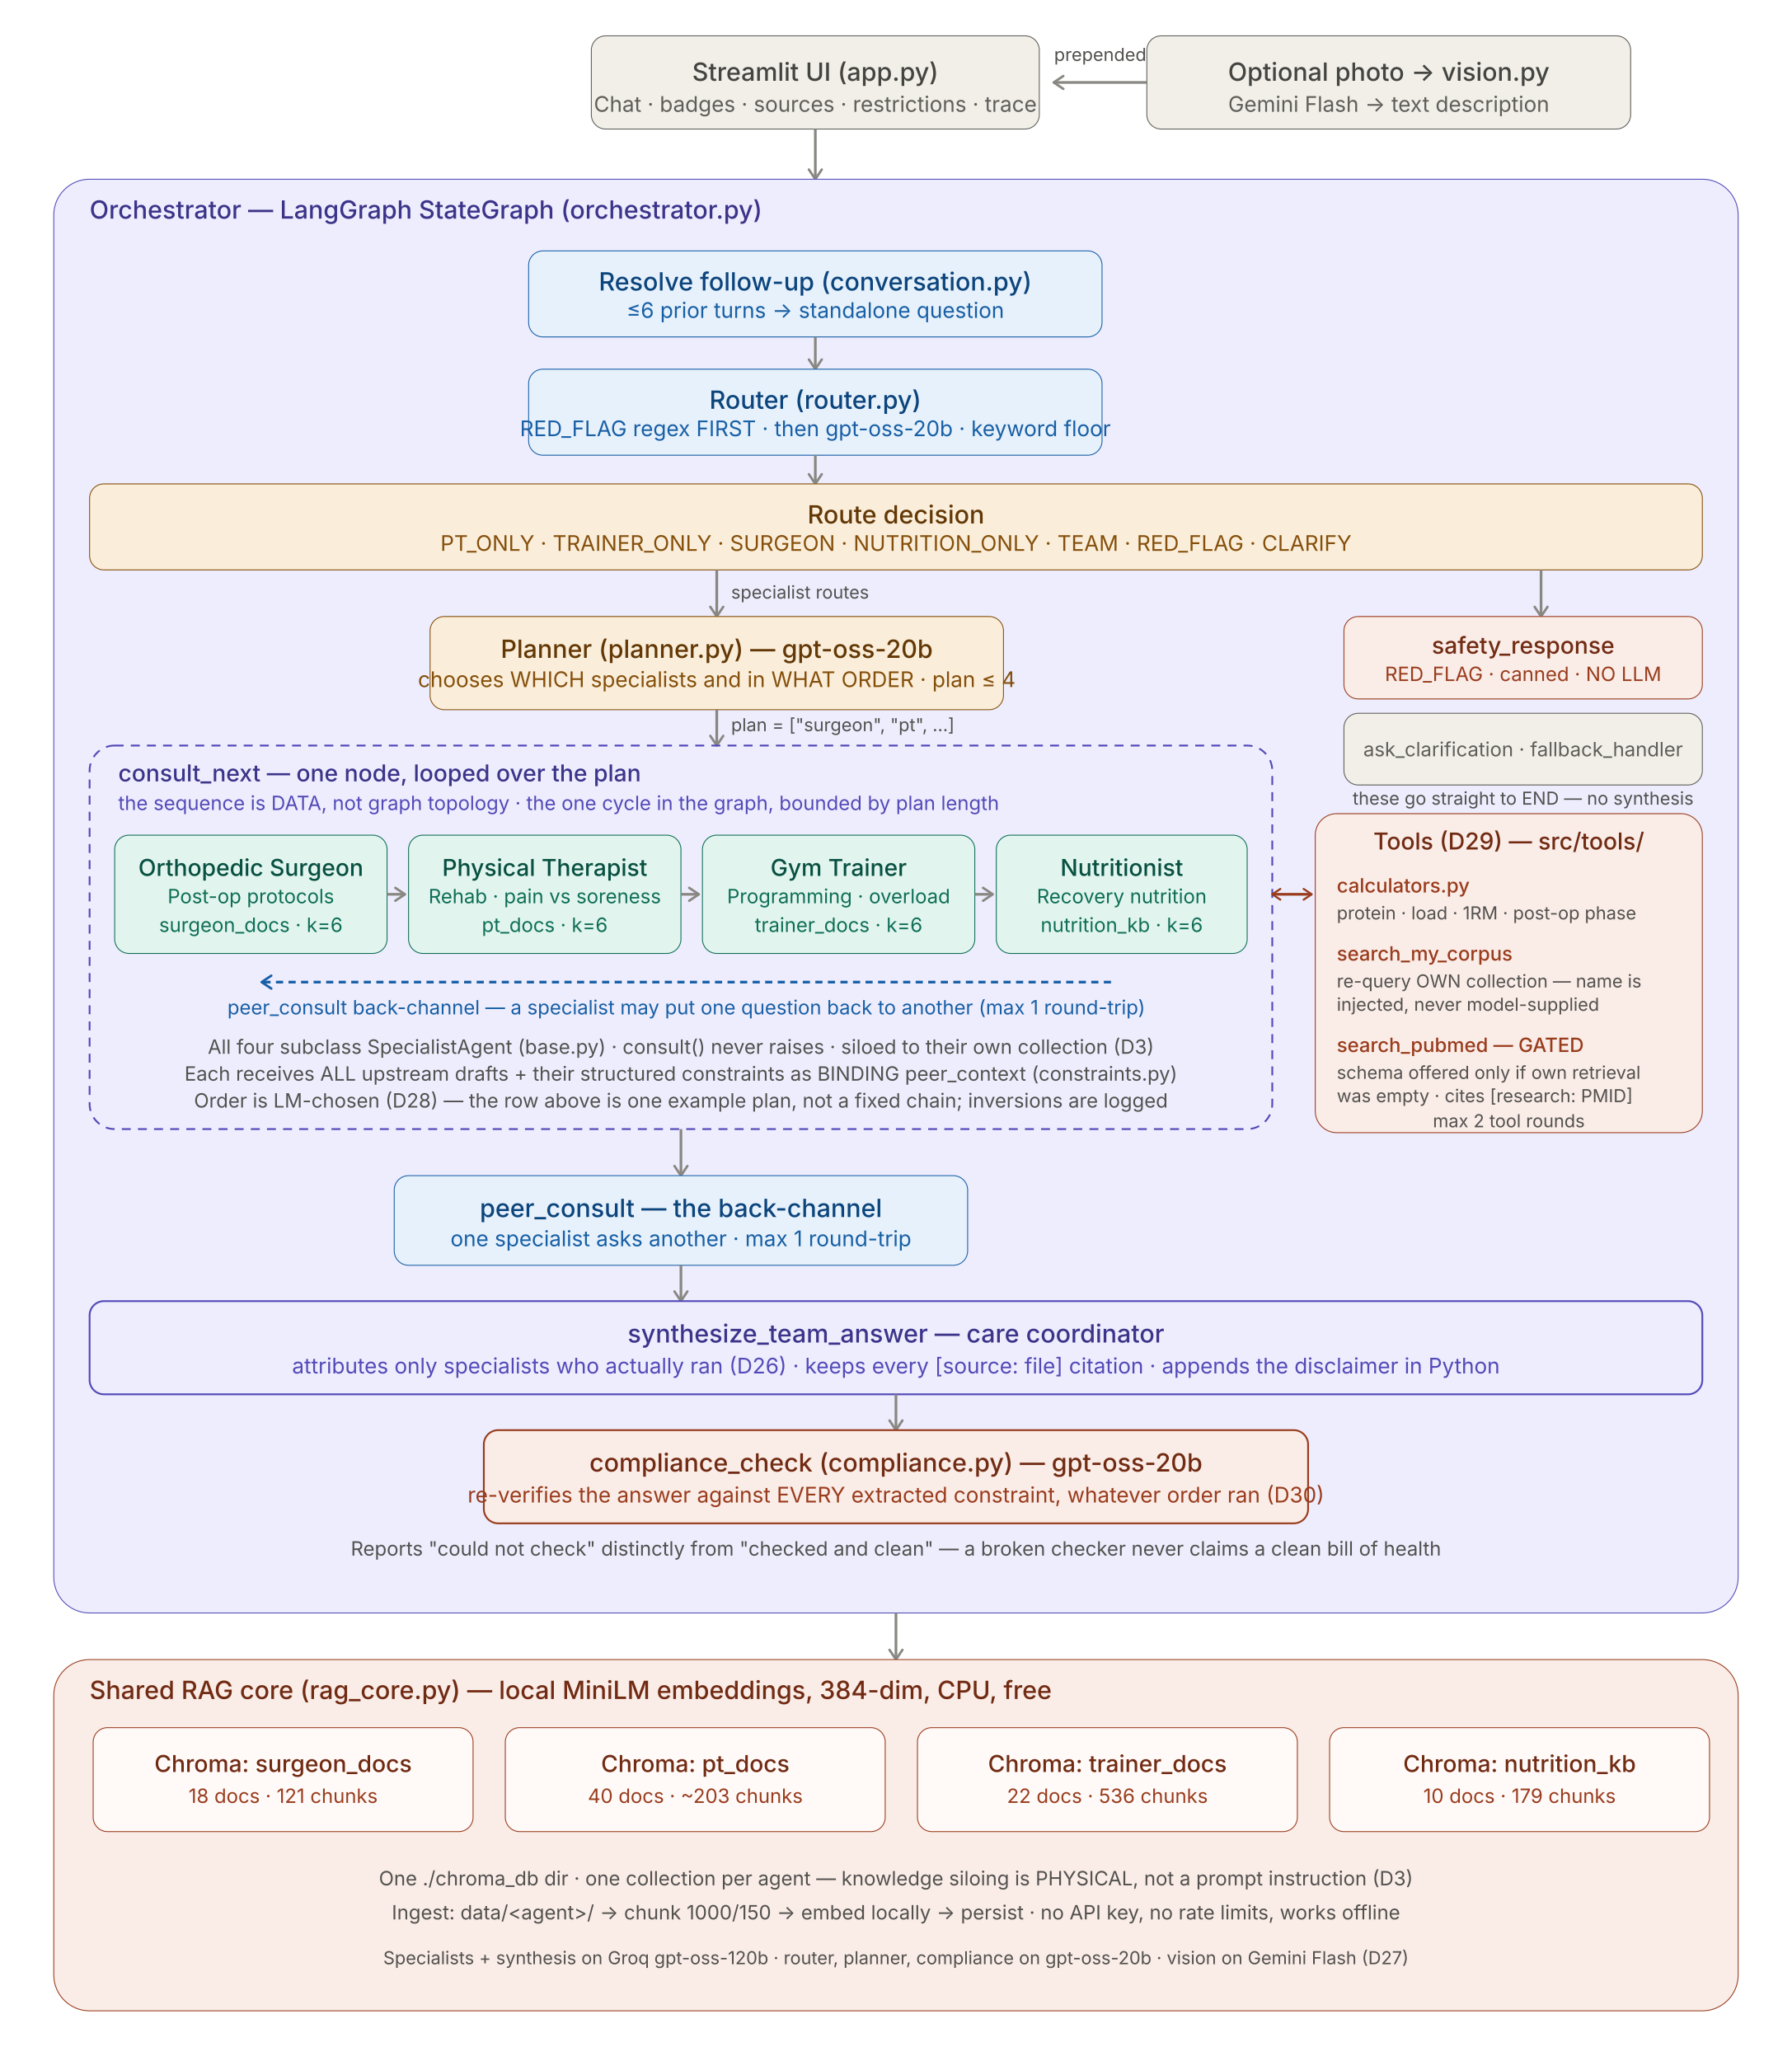
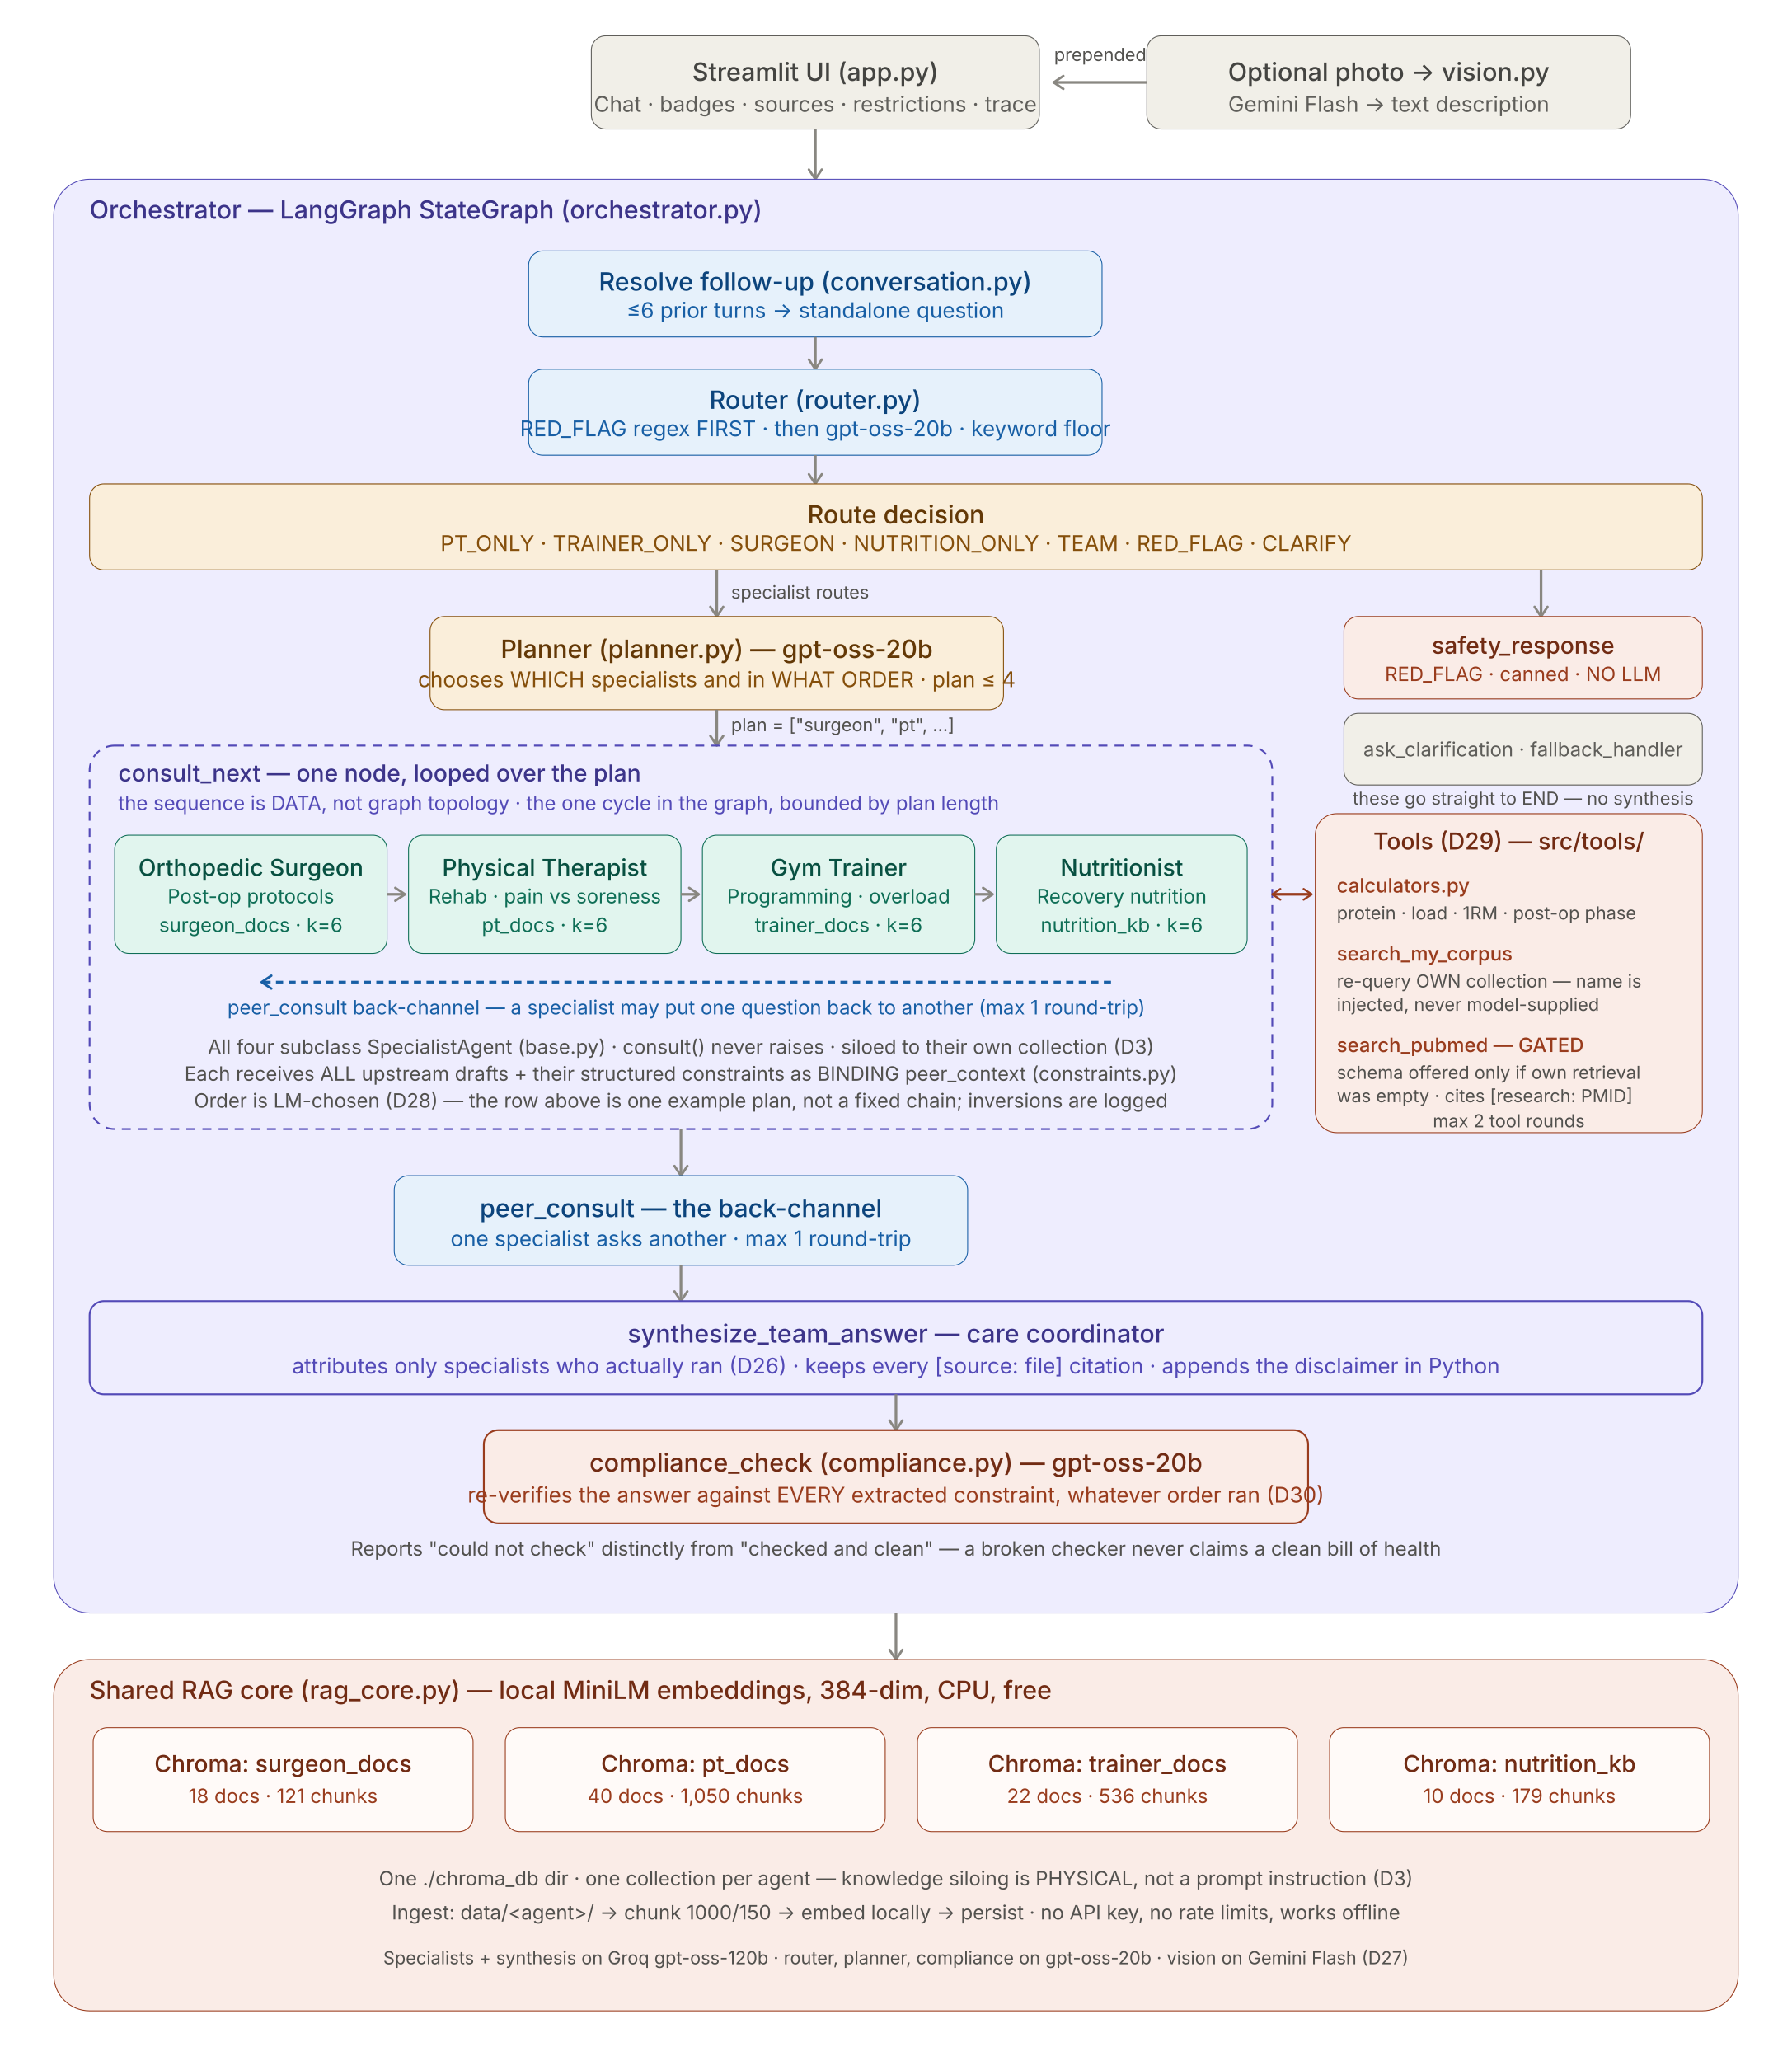
<svg xmlns="http://www.w3.org/2000/svg" width="100%" viewBox="0 0 1000 1150" role="img">
  <defs>
    <marker id="arrow" viewBox="0 0 10 10" refX="8" refY="5" markerWidth="6" markerHeight="6" orient="auto-start-reverse">
      <path d="M2 1L8 5L2 9" fill="none" stroke="context-stroke" stroke-width="1.5" stroke-linecap="round" stroke-linejoin="round" />
    </marker>
    <marker id="arrowboth" viewBox="0 0 10 10" refX="8" refY="5" markerWidth="5" markerHeight="5" orient="auto-start-reverse">
      <path d="M2 1L8 5L2 9" fill="none" stroke="context-stroke" stroke-width="1.5" stroke-linecap="round" stroke-linejoin="round" />
    </marker>
  </defs>
  <g style="font-family:'Anthropic Sans',-apple-system,BlinkMacSystemFont,'Segoe UI',sans-serif">
    <rect x="330" y="20" width="250" height="52" rx="8" style="fill:rgb(241,239,232);stroke:rgb(95,94,90);stroke-width:0.5px" />
    <text x="455" y="40" text-anchor="middle" dominant-baseline="central" style="fill:rgb(68,68,65);font-size:14px;font-weight:500">Streamlit UI (app.py)</text>
    <text x="455" y="58" text-anchor="middle" dominant-baseline="central" style="fill:rgb(95,94,90);font-size:12px">Chat · badges · sources · restrictions · trace</text>
    <rect x="640" y="20" width="270" height="52" rx="8" style="fill:rgb(241,239,232);stroke:rgb(95,94,90);stroke-width:0.5px" />
    <text x="775" y="40" text-anchor="middle" dominant-baseline="central" style="fill:rgb(68,68,65);font-size:14px;font-weight:500">Optional photo → vision.py</text>
    <text x="775" y="58" text-anchor="middle" dominant-baseline="central" style="fill:rgb(95,94,90);font-size:12px">Gemini Flash → text description</text>
    <line x1="640" y1="46" x2="588" y2="46" marker-end="url(#arrow)" style="stroke:rgb(137,135,129);stroke-width:1.5px" />
    <text x="614" y="34" text-anchor="middle" style="fill:rgb(82,81,78);font-size:10px">prepended</text>
    <line x1="455" y1="72" x2="455" y2="100" marker-end="url(#arrow)" style="stroke:rgb(137,135,129);stroke-width:1.5px" />
    <rect x="30" y="100" width="940" height="800" rx="20" style="fill:rgb(238,237,254);stroke:rgb(83,74,183);stroke-width:0.5px" />
    <text x="50" y="122" style="fill:rgb(60,52,137);font-size:14px;font-weight:500">Orchestrator — LangGraph StateGraph (orchestrator.py)</text>
    <rect x="295" y="140" width="320" height="48" rx="8" style="fill:rgb(230,241,251);stroke:rgb(24,95,165);stroke-width:0.5px" />
    <text x="455" y="157" text-anchor="middle" dominant-baseline="central" style="fill:rgb(12,68,124);font-size:14px;font-weight:500">Resolve follow-up (conversation.py)</text>
    <text x="455" y="173" text-anchor="middle" dominant-baseline="central" style="fill:rgb(24,95,165);font-size:12px">≤6 prior turns → standalone question</text>
    <line x1="455" y1="188" x2="455" y2="206" marker-end="url(#arrow)" style="stroke:rgb(137,135,129);stroke-width:1.5px" />
    <rect x="295" y="206" width="320" height="48" rx="8" style="fill:rgb(230,241,251);stroke:rgb(24,95,165);stroke-width:0.5px" />
    <text x="455" y="223" text-anchor="middle" dominant-baseline="central" style="fill:rgb(12,68,124);font-size:14px;font-weight:500">Router (router.py)</text>
    <text x="455" y="239" text-anchor="middle" dominant-baseline="central" style="fill:rgb(24,95,165);font-size:12px">RED_FLAG regex FIRST · then gpt-oss-20b · keyword floor</text>
    <line x1="455" y1="254" x2="455" y2="270" marker-end="url(#arrow)" style="stroke:rgb(137,135,129);stroke-width:1.5px" />
    <rect x="50" y="270" width="900" height="48" rx="8" style="fill:rgb(250,238,218);stroke:rgb(133,79,11);stroke-width:0.5px" />
    <text x="500" y="287" text-anchor="middle" dominant-baseline="central" style="fill:rgb(99,56,6);font-size:14px;font-weight:500">Route decision</text>
    <text x="500" y="303" text-anchor="middle" dominant-baseline="central" style="fill:rgb(133,79,11);font-size:12px">PT_ONLY · TRAINER_ONLY · SURGEON · NUTRITION_ONLY · TEAM · RED_FLAG · CLARIFY</text>
    <line x1="860" y1="318" x2="860" y2="344" marker-end="url(#arrow)" style="stroke:rgb(137,135,129);stroke-width:1.5px" />
    <rect x="750" y="344" width="200" height="46" rx="8" style="fill:rgb(250,236,231);stroke:rgb(153,60,29);stroke-width:0.5px" />
    <text x="850" y="360" text-anchor="middle" dominant-baseline="central" style="fill:rgb(113,43,19);font-size:13px;font-weight:500">safety_response</text>
    <text x="850" y="376" text-anchor="middle" dominant-baseline="central" style="fill:rgb(153,60,29);font-size:11px">RED_FLAG · canned · NO LLM</text>
    <rect x="750" y="398" width="200" height="40" rx="8" style="fill:rgb(241,239,232);stroke:rgb(95,94,90);stroke-width:0.5px" />
    <text x="850" y="418" text-anchor="middle" dominant-baseline="central" style="fill:rgb(95,94,90);font-size:11px">ask_clarification · fallback_handler</text>
    <text x="850" y="449" text-anchor="middle" style="fill:rgb(82,81,78);font-size:10px">these go straight to END — no synthesis</text>
    <line x1="400" y1="318" x2="400" y2="344" marker-end="url(#arrow)" style="stroke:rgb(137,135,129);stroke-width:1.5px" />
    <text x="408" y="334" style="fill:rgb(82,81,78);font-size:10px">specialist routes</text>
    <rect x="240" y="344" width="320" height="52" rx="8" style="fill:rgb(250,238,218);stroke:rgb(133,79,11);stroke-width:0.5px" />
    <text x="400" y="362" text-anchor="middle" dominant-baseline="central" style="fill:rgb(99,56,6);font-size:14px;font-weight:500">Planner (planner.py) — gpt-oss-20b</text>
    <text x="400" y="379" text-anchor="middle" dominant-baseline="central" style="fill:rgb(133,79,11);font-size:12px">chooses WHICH specialists and in WHAT ORDER · plan ≤ 4</text>
    <line x1="400" y1="396" x2="400" y2="416" marker-end="url(#arrow)" style="stroke:rgb(137,135,129);stroke-width:1.5px" />
    <text x="408" y="408" style="fill:rgb(82,81,78);font-size:10px">plan = ["surgeon", "pt", …]</text>
    <rect x="50" y="416" width="660" height="214" rx="14" style="fill:none;stroke:rgb(83,74,183);stroke-width:1px;stroke-dasharray:5 4" />
    <text x="66" y="436" style="fill:rgb(60,52,137);font-size:13px;font-weight:500">consult_next — one node, looped over the plan</text>
    <text x="66" y="452" style="fill:rgb(83,74,183);font-size:11px">the sequence is DATA, not graph topology · the one cycle in the graph, bounded by plan length</text>
    <rect x="64" y="466" width="152" height="66" rx="8" style="fill:rgb(225,245,238);stroke:rgb(15,110,86);stroke-width:0.5px" />
    <text x="140" y="484" text-anchor="middle" dominant-baseline="central" style="fill:rgb(8,80,65);font-size:13px;font-weight:500">Orthopedic Surgeon</text>
    <text x="140" y="500" text-anchor="middle" dominant-baseline="central" style="fill:rgb(15,110,86);font-size:11px">Post-op protocols</text>
    <text x="140" y="516" text-anchor="middle" dominant-baseline="central" style="fill:rgb(15,110,86);font-size:11px">surgeon_docs · k=6</text>
    <rect x="228" y="466" width="152" height="66" rx="8" style="fill:rgb(225,245,238);stroke:rgb(15,110,86);stroke-width:0.5px" />
    <text x="304" y="484" text-anchor="middle" dominant-baseline="central" style="fill:rgb(8,80,65);font-size:13px;font-weight:500">Physical Therapist</text>
    <text x="304" y="500" text-anchor="middle" dominant-baseline="central" style="fill:rgb(15,110,86);font-size:11px">Rehab · pain vs soreness</text>
    <text x="304" y="516" text-anchor="middle" dominant-baseline="central" style="fill:rgb(15,110,86);font-size:11px">pt_docs · k=6</text>
    <rect x="392" y="466" width="152" height="66" rx="8" style="fill:rgb(225,245,238);stroke:rgb(15,110,86);stroke-width:0.5px" />
    <text x="468" y="484" text-anchor="middle" dominant-baseline="central" style="fill:rgb(8,80,65);font-size:13px;font-weight:500">Gym Trainer</text>
    <text x="468" y="500" text-anchor="middle" dominant-baseline="central" style="fill:rgb(15,110,86);font-size:11px">Programming · overload</text>
    <text x="468" y="516" text-anchor="middle" dominant-baseline="central" style="fill:rgb(15,110,86);font-size:11px">trainer_docs · k=6</text>
    <rect x="556" y="466" width="140" height="66" rx="8" style="fill:rgb(225,245,238);stroke:rgb(15,110,86);stroke-width:0.5px" />
    <text x="626" y="484" text-anchor="middle" dominant-baseline="central" style="fill:rgb(8,80,65);font-size:13px;font-weight:500">Nutritionist</text>
    <text x="626" y="500" text-anchor="middle" dominant-baseline="central" style="fill:rgb(15,110,86);font-size:11px">Recovery nutrition</text>
    <text x="626" y="516" text-anchor="middle" dominant-baseline="central" style="fill:rgb(15,110,86);font-size:11px">nutrition_kb · k=6</text>
    <line x1="216" y1="499" x2="226" y2="499" marker-end="url(#arrow)" style="stroke:rgb(137,135,129);stroke-width:1.5px" />
    <line x1="380" y1="499" x2="390" y2="499" marker-end="url(#arrow)" style="stroke:rgb(137,135,129);stroke-width:1.5px" />
    <line x1="544" y1="499" x2="554" y2="499" marker-end="url(#arrow)" style="stroke:rgb(137,135,129);stroke-width:1.5px" />
    <line x1="620" y1="548" x2="146" y2="548" marker-end="url(#arrow)" style="stroke:rgb(24,95,165);stroke-width:1.5px;stroke-dasharray:4 3" />
    <text x="383" y="566" text-anchor="middle" style="fill:rgb(24,95,165);font-size:11px">peer_consult back-channel — a specialist may put one question back to another (max 1 round-trip)</text>
    <text x="380" y="588" text-anchor="middle" style="fill:rgb(82,81,78);font-size:11px">All four subclass SpecialistAgent (base.py) · consult() never raises · siloed to their own collection (D3)</text>
    <text x="380" y="603" text-anchor="middle" style="fill:rgb(82,81,78);font-size:11px">Each receives ALL upstream drafts + their structured constraints as BINDING peer_context (constraints.py)</text>
    <text x="380" y="618" text-anchor="middle" style="fill:rgb(82,81,78);font-size:11px">Order is LM-chosen (D28) — the row above is one example plan, not a fixed chain; inversions are logged</text>
    <rect x="734" y="454" width="216" height="178" rx="12" style="fill:rgb(250,236,231);stroke:rgb(153,60,29);stroke-width:0.5px" />
    <text x="842" y="474" text-anchor="middle" style="fill:rgb(113,43,19);font-size:13px;font-weight:500">Tools (D29) — src/tools/</text>
    <text x="746" y="498" style="fill:rgb(153,60,29);font-size:11px;font-weight:500">calculators.py</text>
    <text x="746" y="513" style="fill:rgb(82,81,78);font-size:10px">protein · load · 1RM · post-op phase</text>
    <text x="746" y="536" style="fill:rgb(153,60,29);font-size:11px;font-weight:500">search_my_corpus</text>
    <text x="746" y="551" style="fill:rgb(82,81,78);font-size:10px">re-query OWN collection — name is</text>
    <text x="746" y="564" style="fill:rgb(82,81,78);font-size:10px">injected, never model-supplied</text>
    <text x="746" y="587" style="fill:rgb(153,60,29);font-size:11px;font-weight:500">search_pubmed — GATED</text>
    <text x="746" y="602" style="fill:rgb(82,81,78);font-size:10px">schema offered only if own retrieval</text>
    <text x="746" y="615" style="fill:rgb(82,81,78);font-size:10px">was empty · cites [research: PMID]</text>
    <line x1="710" y1="499" x2="732" y2="499" marker-start="url(#arrowboth)" marker-end="url(#arrowboth)" style="stroke:rgb(153,60,29);stroke-width:1.5px" />
    <text x="842" y="629" text-anchor="middle" style="fill:rgb(82,81,78);font-size:10px">max 2 tool rounds</text>
    <line x1="380" y1="630" x2="380" y2="656" marker-end="url(#arrow)" style="stroke:rgb(137,135,129);stroke-width:1.5px" />
    <rect x="220" y="656" width="320" height="50" rx="8" style="fill:rgb(230,241,251);stroke:rgb(24,95,165);stroke-width:0.5px" />
    <text x="380" y="674" text-anchor="middle" dominant-baseline="central" style="fill:rgb(12,68,124);font-size:14px;font-weight:500">peer_consult — the back-channel</text>
    <text x="380" y="691" text-anchor="middle" dominant-baseline="central" style="fill:rgb(24,95,165);font-size:12px">one specialist asks another · max 1 round-trip</text>
    <line x1="380" y1="706" x2="380" y2="726" marker-end="url(#arrow)" style="stroke:rgb(137,135,129);stroke-width:1.5px" />
    <rect x="50" y="726" width="900" height="52" rx="8" style="fill:rgb(238,237,254);stroke:rgb(83,74,183);stroke-width:1px" />
    <text x="500" y="744" text-anchor="middle" dominant-baseline="central" style="fill:rgb(60,52,137);font-size:14px;font-weight:500">synthesize_team_answer — care coordinator</text>
    <text x="500" y="762" text-anchor="middle" dominant-baseline="central" style="fill:rgb(83,74,183);font-size:12px">attributes only specialists who actually ran (D26) · keeps every [source: file] citation · appends the disclaimer in Python</text>
    <line x1="500" y1="778" x2="500" y2="798" marker-end="url(#arrow)" style="stroke:rgb(137,135,129);stroke-width:1.5px" />
    <rect x="270" y="798" width="460" height="52" rx="8" style="fill:rgb(250,236,231);stroke:rgb(153,60,29);stroke-width:1px" />
    <text x="500" y="816" text-anchor="middle" dominant-baseline="central" style="fill:rgb(113,43,19);font-size:14px;font-weight:500">compliance_check (compliance.py) — gpt-oss-20b</text>
    <text x="500" y="834" text-anchor="middle" dominant-baseline="central" style="fill:rgb(153,60,29);font-size:12px">re-verifies the answer against EVERY extracted constraint, whatever order ran (D30)</text>
    <text x="500" y="868" text-anchor="middle" style="fill:rgb(82,81,78);font-size:11px">Reports "could not check" distinctly from "checked and clean" — a broken checker never claims a clean bill of health</text>
    <line x1="500" y1="900" x2="500" y2="926" marker-end="url(#arrow)" style="stroke:rgb(137,135,129);stroke-width:1.5px" />
    <rect x="30" y="926" width="940" height="196" rx="20" style="fill:rgb(250,236,231);stroke:rgb(153,60,29);stroke-width:0.5px" />
    <text x="50" y="948" style="fill:rgb(113,43,19);font-size:14px;font-weight:500">Shared RAG core (rag_core.py) — local MiniLM embeddings, 384-dim, CPU, free</text>
    <rect x="52" y="964" width="212" height="58" rx="8" style="fill:rgb(255,250,248);stroke:rgb(153,60,29);stroke-width:0.5px" />
    <text x="158" y="984" text-anchor="middle" dominant-baseline="central" style="fill:rgb(113,43,19);font-size:13px;font-weight:500">Chroma: surgeon_docs</text>
    <text x="158" y="1002" text-anchor="middle" dominant-baseline="central" style="fill:rgb(153,60,29);font-size:11px">18 docs · 121 chunks</text>
    <rect x="282" y="964" width="212" height="58" rx="8" style="fill:rgb(255,250,248);stroke:rgb(153,60,29);stroke-width:0.5px" />
    <text x="388" y="984" text-anchor="middle" dominant-baseline="central" style="fill:rgb(113,43,19);font-size:13px;font-weight:500">Chroma: pt_docs</text>
-     <text x="388" y="1002" text-anchor="middle" dominant-baseline="central" style="fill:rgb(153,60,29);font-size:11px">40 docs · ~203 chunks</text>
+     <text x="388" y="1002" text-anchor="middle" dominant-baseline="central" style="fill:rgb(153,60,29);font-size:11px">40 docs · 1,050 chunks</text>
    <rect x="512" y="964" width="212" height="58" rx="8" style="fill:rgb(255,250,248);stroke:rgb(153,60,29);stroke-width:0.5px" />
    <text x="618" y="984" text-anchor="middle" dominant-baseline="central" style="fill:rgb(113,43,19);font-size:13px;font-weight:500">Chroma: trainer_docs</text>
    <text x="618" y="1002" text-anchor="middle" dominant-baseline="central" style="fill:rgb(153,60,29);font-size:11px">22 docs · 536 chunks</text>
    <rect x="742" y="964" width="212" height="58" rx="8" style="fill:rgb(255,250,248);stroke:rgb(153,60,29);stroke-width:0.5px" />
    <text x="848" y="984" text-anchor="middle" dominant-baseline="central" style="fill:rgb(113,43,19);font-size:13px;font-weight:500">Chroma: nutrition_kb</text>
    <text x="848" y="1002" text-anchor="middle" dominant-baseline="central" style="fill:rgb(153,60,29);font-size:11px">10 docs · 179 chunks</text>
    <text x="500" y="1052" text-anchor="middle" style="fill:rgb(82,81,78);font-size:11px">One ./chroma_db dir · one collection per agent — knowledge siloing is PHYSICAL, not a prompt instruction (D3)</text>
    <text x="500" y="1071" text-anchor="middle" style="fill:rgb(82,81,78);font-size:11px">Ingest: data/&lt;agent&gt;/ → chunk 1000/150 → embed locally → persist · no API key, no rate limits, works offline</text>
    <text x="500" y="1096" text-anchor="middle" style="fill:rgb(82,81,78);font-size:10px">Specialists + synthesis on Groq gpt-oss-120b · router, planner, compliance on gpt-oss-20b · vision on Gemini Flash (D27)</text>
  </g>
</svg>
